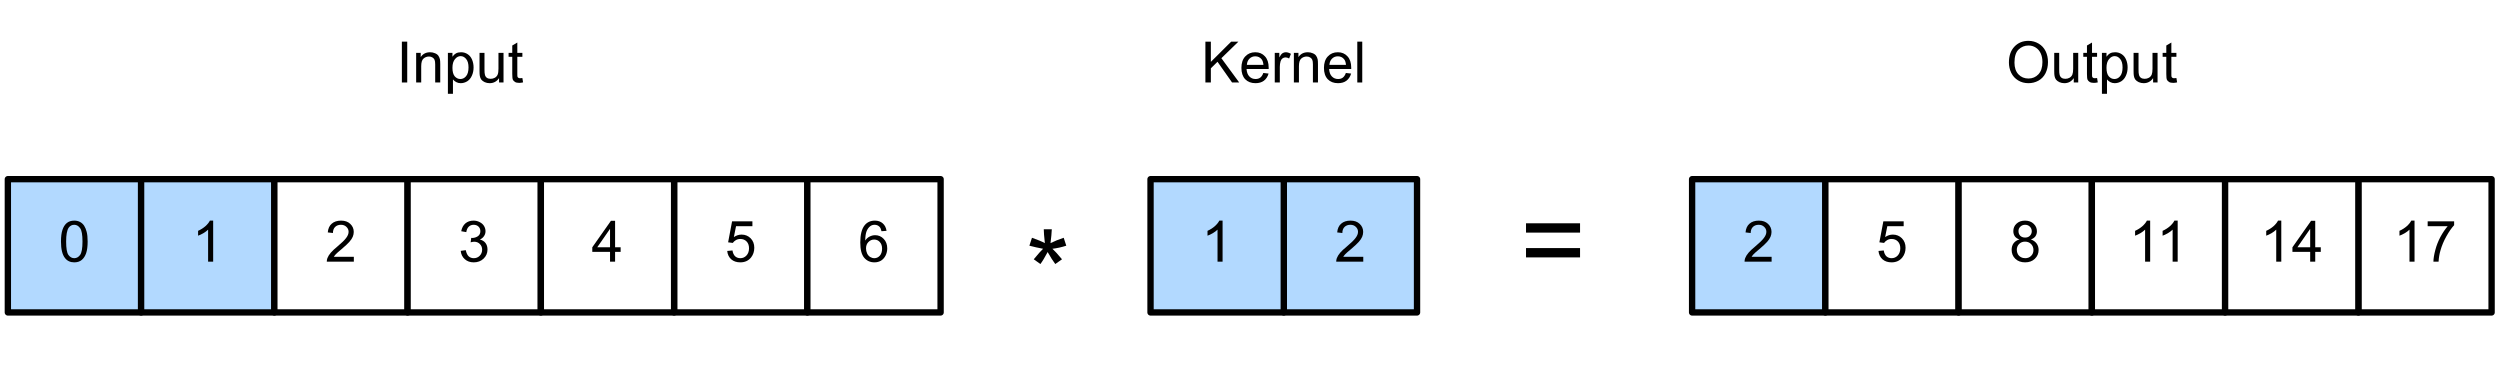
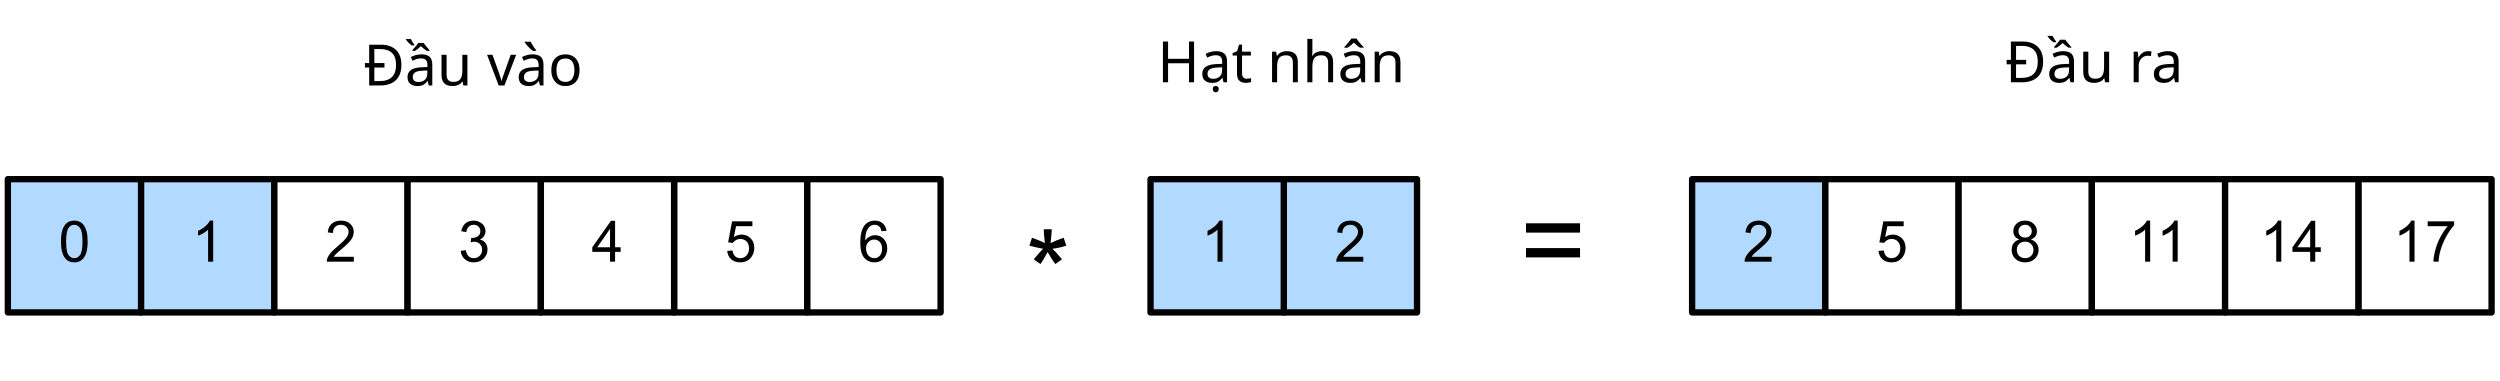
- <svg xmlns="http://www.w3.org/2000/svg" xmlns:xlink="http://www.w3.org/1999/xlink" width="394pt" height="60pt" viewBox="0 0 394 60" version="1.1">
-   <defs>
-     <g>
+ <svg xmlns="http://www.w3.org/2000/svg" xmlns:xlink="http://www.w3.org/1999/xlink" width="394pt" height="60pt" viewBox="0 0 394 60" version="1.1" id="svg234">
+   <defs id="defs81">
+     <g id="g79">
      <symbol overflow="visible" id="glyph0-0">
-         <path style="stroke:none;" d="M 2.25 0 L 2.25 -11.25 L 11.25 -11.25 L 11.25 0 Z M 2.531 -0.281 L 10.969 -0.281 L 10.969 -10.969 L 2.531 -10.969 Z M 2.531 -0.281 " />
+         <path style="stroke:none;" d="M 2.25 0 L 2.25 -11.25 L 11.25 -11.25 L 11.25 0 Z M 2.531 -0.281 L 10.969 -0.281 L 10.969 -10.969 L 2.531 -10.969 Z M 2.531 -0.281 " id="path10" />
      </symbol>
      <symbol overflow="visible" id="glyph0-1">
-         <path style="stroke:none;" d="M 0.562 -10.516 L 0.969 -11.766 C 1.895 -11.441 2.57 -11.16 3 -10.922 C 2.883 -11.973 2.828 -12.703 2.828 -13.109 L 4.094 -13.109 C 4.07 -12.523 4.004 -11.797 3.891 -10.922 C 4.492 -11.223 5.188 -11.504 5.969 -11.766 L 6.375 -10.516 C 5.625 -10.273 4.895 -10.113 4.188 -10.031 C 4.539 -9.719 5.047 -9.164 5.703 -8.375 L 4.641 -7.625 C 4.297 -8.082 3.895 -8.711 3.438 -9.516 C 3 -8.68 2.617 -8.051 2.297 -7.625 L 1.25 -8.375 C 1.938 -9.207 2.426 -9.758 2.719 -10.031 C 1.957 -10.176 1.238 -10.336 0.562 -10.516 Z M 0.562 -10.516 " />
+         <path style="stroke:none;" d="M 0.562 -10.516 L 0.969 -11.766 C 1.895 -11.441 2.57 -11.16 3 -10.922 C 2.883 -11.973 2.828 -12.703 2.828 -13.109 L 4.094 -13.109 C 4.07 -12.523 4.004 -11.797 3.891 -10.922 C 4.492 -11.223 5.188 -11.504 5.969 -11.766 L 6.375 -10.516 C 5.625 -10.273 4.895 -10.113 4.188 -10.031 C 4.539 -9.719 5.047 -9.164 5.703 -8.375 L 4.641 -7.625 C 4.297 -8.082 3.895 -8.711 3.438 -9.516 C 3 -8.68 2.617 -8.051 2.297 -7.625 L 1.25 -8.375 C 1.938 -9.207 2.426 -9.758 2.719 -10.031 C 1.957 -10.176 1.238 -10.336 0.562 -10.516 Z M 0.562 -10.516 " id="path13" />
      </symbol>
      <symbol overflow="visible" id="glyph0-2">
-         <path style="stroke:none;" d="M 9.516 -7.578 L 1 -7.578 L 1 -9.047 L 9.516 -9.047 Z M 9.516 -3.672 L 1 -3.672 L 1 -5.141 L 9.516 -5.141 Z M 9.516 -3.672 " />
+         <path style="stroke:none;" d="M 9.516 -7.578 L 1 -7.578 L 1 -9.047 L 9.516 -9.047 Z M 9.516 -3.672 L 1 -3.672 L 1 -5.141 L 9.516 -5.141 Z M 9.516 -3.672 " id="path16" />
      </symbol>
      <symbol overflow="visible" id="glyph1-0">
-         <path style="stroke:none;" d="M 1.125 0 L 1.125 -5.625 L 5.625 -5.625 L 5.625 0 Z M 1.266 -0.141 L 5.484 -0.141 L 5.484 -5.484 L 1.266 -5.484 Z M 1.266 -0.141 " />
+         <path style="stroke:none;" d="M 1.125 0 L 1.125 -5.625 L 5.625 -5.625 L 5.625 0 Z M 1.266 -0.141 L 5.484 -0.141 L 5.484 -5.484 L 1.266 -5.484 Z M 1.266 -0.141 " id="path19" />
      </symbol>
      <symbol overflow="visible" id="glyph1-1">
-         <path style="stroke:none;" d="M 0.375 -3.172 C 0.375 -3.93 0.453 -4.547 0.609 -5.016 C 0.766 -5.484 0.992 -5.844 1.297 -6.094 C 1.609 -6.344 2 -6.469 2.469 -6.469 C 2.82 -6.469 3.129 -6.395 3.391 -6.25 C 3.648 -6.113 3.863 -5.914 4.031 -5.656 C 4.195 -5.395 4.328 -5.078 4.422 -4.703 C 4.523 -4.328 4.578 -3.816 4.578 -3.172 C 4.578 -2.422 4.5 -1.812 4.344 -1.344 C 4.188 -0.883 3.953 -0.523 3.641 -0.266 C 3.336 -0.016 2.945 0.109 2.469 0.109 C 1.852 0.109 1.367 -0.113 1.016 -0.562 C 0.586 -1.094 0.375 -1.961 0.375 -3.172 Z M 1.188 -3.172 C 1.188 -2.117 1.305 -1.414 1.547 -1.062 C 1.797 -0.719 2.102 -0.547 2.469 -0.547 C 2.832 -0.547 3.141 -0.719 3.391 -1.062 C 3.641 -1.414 3.766 -2.117 3.766 -3.172 C 3.766 -4.234 3.641 -4.938 3.391 -5.281 C 3.141 -5.633 2.832 -5.812 2.469 -5.812 C 2.102 -5.812 1.812 -5.66 1.594 -5.359 C 1.32 -4.961 1.188 -4.234 1.188 -3.172 Z M 1.188 -3.172 " />
+         <path style="stroke:none;" d="M 0.375 -3.172 C 0.375 -3.93 0.453 -4.547 0.609 -5.016 C 0.766 -5.484 0.992 -5.844 1.297 -6.094 C 1.609 -6.344 2 -6.469 2.469 -6.469 C 2.82 -6.469 3.129 -6.395 3.391 -6.25 C 3.648 -6.113 3.863 -5.914 4.031 -5.656 C 4.195 -5.395 4.328 -5.078 4.422 -4.703 C 4.523 -4.328 4.578 -3.816 4.578 -3.172 C 4.578 -2.422 4.5 -1.812 4.344 -1.344 C 4.188 -0.883 3.953 -0.523 3.641 -0.266 C 3.336 -0.016 2.945 0.109 2.469 0.109 C 1.852 0.109 1.367 -0.113 1.016 -0.562 C 0.586 -1.094 0.375 -1.961 0.375 -3.172 Z M 1.188 -3.172 C 1.188 -2.117 1.305 -1.414 1.547 -1.062 C 1.797 -0.719 2.102 -0.547 2.469 -0.547 C 2.832 -0.547 3.141 -0.719 3.391 -1.062 C 3.641 -1.414 3.766 -2.117 3.766 -3.172 C 3.766 -4.234 3.641 -4.938 3.391 -5.281 C 3.141 -5.633 2.832 -5.812 2.469 -5.812 C 2.102 -5.812 1.812 -5.66 1.594 -5.359 C 1.32 -4.961 1.188 -4.234 1.188 -3.172 Z M 1.188 -3.172 " id="path22" />
      </symbol>
      <symbol overflow="visible" id="glyph1-2">
-         <path style="stroke:none;" d="M 3.359 0 L 2.562 0 L 2.562 -5.047 C 2.375 -4.859 2.125 -4.672 1.812 -4.484 C 1.5 -4.305 1.223 -4.176 0.984 -4.094 L 0.984 -4.859 C 1.422 -5.055 1.805 -5.301 2.141 -5.594 C 2.473 -5.895 2.707 -6.188 2.844 -6.469 L 3.359 -6.469 Z M 3.359 0 " />
+         <path style="stroke:none;" d="M 3.359 0 L 2.562 0 L 2.562 -5.047 C 2.375 -4.859 2.125 -4.672 1.812 -4.484 C 1.5 -4.305 1.223 -4.176 0.984 -4.094 L 0.984 -4.859 C 1.422 -5.055 1.805 -5.301 2.141 -5.594 C 2.473 -5.895 2.707 -6.188 2.844 -6.469 L 3.359 -6.469 Z M 3.359 0 " id="path25" />
      </symbol>
      <symbol overflow="visible" id="glyph1-3">
-         <path style="stroke:none;" d="M 4.531 -0.766 L 4.531 0 L 0.266 0 C 0.266 -0.188 0.297 -0.367 0.359 -0.547 C 0.473 -0.836 0.648 -1.125 0.891 -1.406 C 1.129 -1.688 1.473 -2.008 1.922 -2.375 C 2.617 -2.957 3.086 -3.414 3.328 -3.75 C 3.578 -4.082 3.703 -4.398 3.703 -4.703 C 3.703 -5.016 3.586 -5.273 3.359 -5.484 C 3.141 -5.703 2.852 -5.812 2.5 -5.812 C 2.113 -5.812 1.805 -5.695 1.578 -5.469 C 1.348 -5.238 1.234 -4.922 1.234 -4.516 L 0.422 -4.609 C 0.473 -5.211 0.68 -5.672 1.047 -5.984 C 1.41 -6.305 1.898 -6.469 2.516 -6.469 C 3.129 -6.469 3.613 -6.297 3.969 -5.953 C 4.332 -5.609 4.516 -5.188 4.516 -4.688 C 4.516 -4.426 4.461 -4.172 4.359 -3.922 C 4.254 -3.672 4.078 -3.406 3.828 -3.125 C 3.586 -2.852 3.188 -2.477 2.625 -2 C 2.145 -1.602 1.836 -1.332 1.703 -1.188 C 1.566 -1.039 1.457 -0.898 1.375 -0.766 Z M 4.531 -0.766 " />
+         <path style="stroke:none;" d="M 4.531 -0.766 L 4.531 0 L 0.266 0 C 0.266 -0.188 0.297 -0.367 0.359 -0.547 C 0.473 -0.836 0.648 -1.125 0.891 -1.406 C 1.129 -1.688 1.473 -2.008 1.922 -2.375 C 2.617 -2.957 3.086 -3.414 3.328 -3.75 C 3.578 -4.082 3.703 -4.398 3.703 -4.703 C 3.703 -5.016 3.586 -5.273 3.359 -5.484 C 3.141 -5.703 2.852 -5.812 2.5 -5.812 C 2.113 -5.812 1.805 -5.695 1.578 -5.469 C 1.348 -5.238 1.234 -4.922 1.234 -4.516 L 0.422 -4.609 C 0.473 -5.211 0.68 -5.672 1.047 -5.984 C 1.41 -6.305 1.898 -6.469 2.516 -6.469 C 3.129 -6.469 3.613 -6.297 3.969 -5.953 C 4.332 -5.609 4.516 -5.188 4.516 -4.688 C 4.516 -4.426 4.461 -4.172 4.359 -3.922 C 4.254 -3.672 4.078 -3.406 3.828 -3.125 C 3.586 -2.852 3.188 -2.477 2.625 -2 C 2.145 -1.602 1.836 -1.332 1.703 -1.188 C 1.566 -1.039 1.457 -0.898 1.375 -0.766 Z M 4.531 -0.766 " id="path28" />
      </symbol>
      <symbol overflow="visible" id="glyph1-4">
-         <path style="stroke:none;" d="M 0.375 -1.703 L 1.172 -1.812 C 1.266 -1.363 1.414 -1.039 1.625 -0.844 C 1.844 -0.645 2.113 -0.547 2.438 -0.547 C 2.801 -0.547 3.109 -0.672 3.359 -0.922 C 3.617 -1.18 3.75 -1.504 3.75 -1.891 C 3.75 -2.254 3.629 -2.551 3.391 -2.781 C 3.16 -3.02 2.863 -3.141 2.5 -3.141 C 2.344 -3.141 2.156 -3.109 1.938 -3.047 L 2.031 -3.75 C 2.082 -3.738 2.125 -3.734 2.156 -3.734 C 2.488 -3.734 2.789 -3.82 3.062 -4 C 3.332 -4.176 3.469 -4.445 3.469 -4.812 C 3.469 -5.102 3.367 -5.344 3.172 -5.531 C 2.973 -5.719 2.719 -5.812 2.406 -5.812 C 2.102 -5.812 1.848 -5.711 1.641 -5.516 C 1.441 -5.328 1.312 -5.039 1.25 -4.656 L 0.453 -4.797 C 0.555 -5.328 0.773 -5.738 1.109 -6.031 C 1.453 -6.32 1.879 -6.469 2.391 -6.469 C 2.742 -6.469 3.066 -6.391 3.359 -6.234 C 3.66 -6.086 3.891 -5.883 4.047 -5.625 C 4.203 -5.363 4.281 -5.086 4.281 -4.797 C 4.281 -4.516 4.203 -4.258 4.047 -4.031 C 3.898 -3.801 3.68 -3.617 3.391 -3.484 C 3.773 -3.398 4.07 -3.219 4.281 -2.938 C 4.488 -2.664 4.594 -2.32 4.594 -1.906 C 4.594 -1.344 4.383 -0.863 3.969 -0.469 C 3.562 -0.082 3.047 0.109 2.422 0.109 C 1.859 0.109 1.391 -0.055 1.016 -0.391 C 0.641 -0.723 0.426 -1.16 0.375 -1.703 Z M 0.375 -1.703 " />
+         <path style="stroke:none;" d="M 0.375 -1.703 L 1.172 -1.812 C 1.266 -1.363 1.414 -1.039 1.625 -0.844 C 1.844 -0.645 2.113 -0.547 2.438 -0.547 C 2.801 -0.547 3.109 -0.672 3.359 -0.922 C 3.617 -1.18 3.75 -1.504 3.75 -1.891 C 3.75 -2.254 3.629 -2.551 3.391 -2.781 C 3.16 -3.02 2.863 -3.141 2.5 -3.141 C 2.344 -3.141 2.156 -3.109 1.938 -3.047 L 2.031 -3.75 C 2.082 -3.738 2.125 -3.734 2.156 -3.734 C 2.488 -3.734 2.789 -3.82 3.062 -4 C 3.332 -4.176 3.469 -4.445 3.469 -4.812 C 3.469 -5.102 3.367 -5.344 3.172 -5.531 C 2.973 -5.719 2.719 -5.812 2.406 -5.812 C 2.102 -5.812 1.848 -5.711 1.641 -5.516 C 1.441 -5.328 1.312 -5.039 1.25 -4.656 L 0.453 -4.797 C 0.555 -5.328 0.773 -5.738 1.109 -6.031 C 1.453 -6.32 1.879 -6.469 2.391 -6.469 C 2.742 -6.469 3.066 -6.391 3.359 -6.234 C 3.66 -6.086 3.891 -5.883 4.047 -5.625 C 4.203 -5.363 4.281 -5.086 4.281 -4.797 C 4.281 -4.516 4.203 -4.258 4.047 -4.031 C 3.898 -3.801 3.68 -3.617 3.391 -3.484 C 3.773 -3.398 4.07 -3.219 4.281 -2.938 C 4.488 -2.664 4.594 -2.32 4.594 -1.906 C 4.594 -1.344 4.383 -0.863 3.969 -0.469 C 3.562 -0.082 3.047 0.109 2.422 0.109 C 1.859 0.109 1.391 -0.055 1.016 -0.391 C 0.641 -0.723 0.426 -1.16 0.375 -1.703 Z M 0.375 -1.703 " id="path31" />
      </symbol>
      <symbol overflow="visible" id="glyph1-5">
-         <path style="stroke:none;" d="M 0.375 -1.688 L 1.203 -1.766 C 1.266 -1.359 1.406 -1.051 1.625 -0.844 C 1.852 -0.645 2.125 -0.547 2.438 -0.547 C 2.82 -0.547 3.145 -0.688 3.406 -0.969 C 3.676 -1.258 3.812 -1.641 3.812 -2.109 C 3.812 -2.566 3.68 -2.926 3.422 -3.188 C 3.172 -3.445 2.844 -3.578 2.438 -3.578 C 2.176 -3.578 1.941 -3.516 1.734 -3.391 C 1.535 -3.273 1.375 -3.129 1.25 -2.953 L 0.516 -3.047 L 1.141 -6.359 L 4.344 -6.359 L 4.344 -5.594 L 1.766 -5.594 L 1.422 -3.875 C 1.805 -4.133 2.211 -4.266 2.641 -4.266 C 3.203 -4.266 3.676 -4.07 4.062 -3.688 C 4.445 -3.301 4.641 -2.801 4.641 -2.188 C 4.641 -1.602 4.473 -1.098 4.141 -0.672 C 3.723 -0.148 3.156 0.109 2.438 0.109 C 1.852 0.109 1.375 -0.051 1 -0.375 C 0.633 -0.707 0.426 -1.145 0.375 -1.688 Z M 0.375 -1.688 " />
+         <path style="stroke:none;" d="M 0.375 -1.688 L 1.203 -1.766 C 1.266 -1.359 1.406 -1.051 1.625 -0.844 C 1.852 -0.645 2.125 -0.547 2.438 -0.547 C 2.82 -0.547 3.145 -0.688 3.406 -0.969 C 3.676 -1.258 3.812 -1.641 3.812 -2.109 C 3.812 -2.566 3.68 -2.926 3.422 -3.188 C 3.172 -3.445 2.844 -3.578 2.438 -3.578 C 2.176 -3.578 1.941 -3.516 1.734 -3.391 C 1.535 -3.273 1.375 -3.129 1.25 -2.953 L 0.516 -3.047 L 1.141 -6.359 L 4.344 -6.359 L 4.344 -5.594 L 1.766 -5.594 L 1.422 -3.875 C 1.805 -4.133 2.211 -4.266 2.641 -4.266 C 3.203 -4.266 3.676 -4.07 4.062 -3.688 C 4.445 -3.301 4.641 -2.801 4.641 -2.188 C 4.641 -1.602 4.473 -1.098 4.141 -0.672 C 3.723 -0.148 3.156 0.109 2.438 0.109 C 1.852 0.109 1.375 -0.051 1 -0.375 C 0.633 -0.707 0.426 -1.145 0.375 -1.688 Z M 0.375 -1.688 " id="path34" />
      </symbol>
      <symbol overflow="visible" id="glyph1-6">
-         <path style="stroke:none;" d="M 4.484 -4.859 L 3.688 -4.797 C 3.625 -5.109 3.523 -5.336 3.391 -5.484 C 3.18 -5.703 2.922 -5.812 2.609 -5.812 C 2.348 -5.812 2.125 -5.742 1.938 -5.609 C 1.688 -5.422 1.488 -5.156 1.344 -4.812 C 1.207 -4.469 1.133 -3.973 1.125 -3.328 C 1.312 -3.609 1.539 -3.816 1.812 -3.953 C 2.094 -4.098 2.383 -4.172 2.688 -4.172 C 3.219 -4.172 3.664 -3.977 4.031 -3.594 C 4.406 -3.207 4.594 -2.707 4.594 -2.094 C 4.594 -1.688 4.504 -1.305 4.328 -0.953 C 4.148 -0.609 3.91 -0.344 3.609 -0.156 C 3.305 0.02 2.961 0.109 2.578 0.109 C 1.922 0.109 1.383 -0.129 0.969 -0.609 C 0.551 -1.098 0.344 -1.898 0.344 -3.016 C 0.344 -4.254 0.57 -5.16 1.031 -5.734 C 1.426 -6.223 1.969 -6.469 2.656 -6.469 C 3.156 -6.469 3.566 -6.32 3.891 -6.031 C 4.211 -5.75 4.41 -5.359 4.484 -4.859 Z M 1.25 -2.094 C 1.25 -1.812 1.305 -1.547 1.422 -1.297 C 1.535 -1.055 1.695 -0.867 1.906 -0.734 C 2.113 -0.609 2.332 -0.547 2.562 -0.547 C 2.895 -0.547 3.18 -0.676 3.422 -0.938 C 3.66 -1.207 3.781 -1.578 3.781 -2.047 C 3.781 -2.492 3.66 -2.844 3.422 -3.094 C 3.191 -3.352 2.895 -3.484 2.531 -3.484 C 2.176 -3.484 1.875 -3.352 1.625 -3.094 C 1.375 -2.844 1.25 -2.508 1.25 -2.094 Z M 1.25 -2.094 " />
+         <path style="stroke:none;" d="M 4.484 -4.859 L 3.688 -4.797 C 3.625 -5.109 3.523 -5.336 3.391 -5.484 C 3.18 -5.703 2.922 -5.812 2.609 -5.812 C 2.348 -5.812 2.125 -5.742 1.938 -5.609 C 1.688 -5.422 1.488 -5.156 1.344 -4.812 C 1.207 -4.469 1.133 -3.973 1.125 -3.328 C 1.312 -3.609 1.539 -3.816 1.812 -3.953 C 2.094 -4.098 2.383 -4.172 2.688 -4.172 C 3.219 -4.172 3.664 -3.977 4.031 -3.594 C 4.406 -3.207 4.594 -2.707 4.594 -2.094 C 4.594 -1.688 4.504 -1.305 4.328 -0.953 C 4.148 -0.609 3.91 -0.344 3.609 -0.156 C 3.305 0.02 2.961 0.109 2.578 0.109 C 1.922 0.109 1.383 -0.129 0.969 -0.609 C 0.551 -1.098 0.344 -1.898 0.344 -3.016 C 0.344 -4.254 0.57 -5.16 1.031 -5.734 C 1.426 -6.223 1.969 -6.469 2.656 -6.469 C 3.156 -6.469 3.566 -6.32 3.891 -6.031 C 4.211 -5.75 4.41 -5.359 4.484 -4.859 Z M 1.25 -2.094 C 1.25 -1.812 1.305 -1.547 1.422 -1.297 C 1.535 -1.055 1.695 -0.867 1.906 -0.734 C 2.113 -0.609 2.332 -0.547 2.562 -0.547 C 2.895 -0.547 3.18 -0.676 3.422 -0.938 C 3.66 -1.207 3.781 -1.578 3.781 -2.047 C 3.781 -2.492 3.66 -2.844 3.422 -3.094 C 3.191 -3.352 2.895 -3.484 2.531 -3.484 C 2.176 -3.484 1.875 -3.352 1.625 -3.094 C 1.375 -2.844 1.25 -2.508 1.25 -2.094 Z M 1.25 -2.094 " id="path37" />
      </symbol>
      <symbol overflow="visible" id="glyph1-7">
-         <path style="stroke:none;" d="M 2.906 0 L 2.906 -1.547 L 0.109 -1.547 L 0.109 -2.266 L 3.047 -6.438 L 3.703 -6.438 L 3.703 -2.266 L 4.578 -2.266 L 4.578 -1.547 L 3.703 -1.547 L 3.703 0 Z M 2.906 -2.266 L 2.906 -5.172 L 0.891 -2.266 Z M 2.906 -2.266 " />
+         <path style="stroke:none;" d="M 2.906 0 L 2.906 -1.547 L 0.109 -1.547 L 0.109 -2.266 L 3.047 -6.438 L 3.703 -6.438 L 3.703 -2.266 L 4.578 -2.266 L 4.578 -1.547 L 3.703 -1.547 L 3.703 0 Z M 2.906 -2.266 L 2.906 -5.172 L 0.891 -2.266 Z M 2.906 -2.266 " id="path40" />
      </symbol>
      <symbol overflow="visible" id="glyph1-8">
-         <path style="stroke:none;" d="M 0.422 -5.594 L 0.422 -6.359 L 4.594 -6.359 L 4.594 -5.75 C 4.188 -5.312 3.781 -4.727 3.375 -4 C 2.969 -3.281 2.656 -2.535 2.438 -1.766 C 2.281 -1.234 2.18 -0.645 2.141 0 L 1.328 0 C 1.336 -0.508 1.438 -1.117 1.625 -1.828 C 1.812 -2.547 2.082 -3.238 2.438 -3.906 C 2.801 -4.57 3.18 -5.133 3.578 -5.594 Z M 0.422 -5.594 " />
+         <path style="stroke:none;" d="M 0.422 -5.594 L 0.422 -6.359 L 4.594 -6.359 L 4.594 -5.75 C 4.188 -5.312 3.781 -4.727 3.375 -4 C 2.969 -3.281 2.656 -2.535 2.438 -1.766 C 2.281 -1.234 2.18 -0.645 2.141 0 L 1.328 0 C 1.336 -0.508 1.438 -1.117 1.625 -1.828 C 1.812 -2.547 2.082 -3.238 2.438 -3.906 C 2.801 -4.57 3.18 -5.133 3.578 -5.594 Z M 0.422 -5.594 " id="path43" />
      </symbol>
      <symbol overflow="visible" id="glyph1-9">
-         <path style="stroke:none;" d="M 1.594 -3.5 C 1.258 -3.613 1.016 -3.781 0.859 -4 C 0.703 -4.227 0.625 -4.5 0.625 -4.812 C 0.625 -5.281 0.789 -5.672 1.125 -5.984 C 1.469 -6.305 1.914 -6.469 2.469 -6.469 C 3.031 -6.469 3.484 -6.301 3.828 -5.969 C 4.172 -5.645 4.344 -5.25 4.344 -4.781 C 4.344 -4.488 4.266 -4.227 4.109 -4 C 3.953 -3.781 3.711 -3.613 3.391 -3.5 C 3.785 -3.363 4.086 -3.148 4.297 -2.859 C 4.504 -2.578 4.609 -2.238 4.609 -1.844 C 4.609 -1.289 4.41 -0.828 4.016 -0.453 C 3.629 -0.078 3.117 0.109 2.484 0.109 C 1.848 0.109 1.332 -0.078 0.938 -0.453 C 0.551 -0.828 0.359 -1.297 0.359 -1.859 C 0.359 -2.273 0.461 -2.625 0.672 -2.906 C 0.891 -3.195 1.195 -3.395 1.594 -3.5 Z M 1.438 -4.828 C 1.438 -4.523 1.531 -4.273 1.719 -4.078 C 1.914 -3.891 2.172 -3.797 2.484 -3.797 C 2.797 -3.797 3.047 -3.891 3.234 -4.078 C 3.43 -4.273 3.531 -4.516 3.531 -4.797 C 3.531 -5.078 3.43 -5.316 3.234 -5.516 C 3.035 -5.711 2.785 -5.812 2.484 -5.812 C 2.18 -5.812 1.93 -5.711 1.734 -5.516 C 1.535 -5.328 1.438 -5.098 1.438 -4.828 Z M 1.172 -1.859 C 1.172 -1.629 1.223 -1.41 1.328 -1.203 C 1.441 -0.992 1.602 -0.832 1.812 -0.719 C 2.02 -0.602 2.25 -0.547 2.5 -0.547 C 2.875 -0.547 3.18 -0.664 3.422 -0.906 C 3.672 -1.145 3.797 -1.453 3.797 -1.828 C 3.797 -2.211 3.672 -2.531 3.422 -2.781 C 3.172 -3.031 2.852 -3.156 2.469 -3.156 C 2.094 -3.156 1.781 -3.031 1.531 -2.781 C 1.289 -2.531 1.172 -2.223 1.172 -1.859 Z M 1.172 -1.859 " />
+         <path style="stroke:none;" d="M 1.594 -3.5 C 1.258 -3.613 1.016 -3.781 0.859 -4 C 0.703 -4.227 0.625 -4.5 0.625 -4.812 C 0.625 -5.281 0.789 -5.672 1.125 -5.984 C 1.469 -6.305 1.914 -6.469 2.469 -6.469 C 3.031 -6.469 3.484 -6.301 3.828 -5.969 C 4.172 -5.645 4.344 -5.25 4.344 -4.781 C 4.344 -4.488 4.266 -4.227 4.109 -4 C 3.953 -3.781 3.711 -3.613 3.391 -3.5 C 3.785 -3.363 4.086 -3.148 4.297 -2.859 C 4.504 -2.578 4.609 -2.238 4.609 -1.844 C 4.609 -1.289 4.41 -0.828 4.016 -0.453 C 3.629 -0.078 3.117 0.109 2.484 0.109 C 1.848 0.109 1.332 -0.078 0.938 -0.453 C 0.551 -0.828 0.359 -1.297 0.359 -1.859 C 0.359 -2.273 0.461 -2.625 0.672 -2.906 C 0.891 -3.195 1.195 -3.395 1.594 -3.5 Z M 1.438 -4.828 C 1.438 -4.523 1.531 -4.273 1.719 -4.078 C 1.914 -3.891 2.172 -3.797 2.484 -3.797 C 2.797 -3.797 3.047 -3.891 3.234 -4.078 C 3.43 -4.273 3.531 -4.516 3.531 -4.797 C 3.531 -5.078 3.43 -5.316 3.234 -5.516 C 3.035 -5.711 2.785 -5.812 2.484 -5.812 C 2.18 -5.812 1.93 -5.711 1.734 -5.516 C 1.535 -5.328 1.438 -5.098 1.438 -4.828 Z M 1.172 -1.859 C 1.172 -1.629 1.223 -1.41 1.328 -1.203 C 1.441 -0.992 1.602 -0.832 1.812 -0.719 C 2.02 -0.602 2.25 -0.547 2.5 -0.547 C 2.875 -0.547 3.18 -0.664 3.422 -0.906 C 3.672 -1.145 3.797 -1.453 3.797 -1.828 C 3.797 -2.211 3.672 -2.531 3.422 -2.781 C 3.172 -3.031 2.852 -3.156 2.469 -3.156 C 2.094 -3.156 1.781 -3.031 1.531 -2.781 C 1.289 -2.531 1.172 -2.223 1.172 -1.859 Z M 1.172 -1.859 " id="path46" />
      </symbol>
      <symbol overflow="visible" id="glyph1-10">
-         <path style="stroke:none;" d="M 0.844 0 L 0.844 -6.438 L 1.688 -6.438 L 1.688 0 Z M 0.844 0 " />
+         <path style="stroke:none;" d="M 0.844 0 L 0.844 -6.438 L 1.688 -6.438 L 1.688 0 Z M 0.844 0 " id="path49" />
      </symbol>
      <symbol overflow="visible" id="glyph1-11">
-         <path style="stroke:none;" d="M 0.594 0 L 0.594 -4.672 L 1.312 -4.672 L 1.312 -4 C 1.645 -4.508 2.141 -4.766 2.797 -4.766 C 3.078 -4.766 3.332 -4.711 3.562 -4.609 C 3.801 -4.516 3.977 -4.383 4.094 -4.219 C 4.207 -4.062 4.289 -3.867 4.344 -3.641 C 4.375 -3.492 4.391 -3.238 4.391 -2.875 L 4.391 0 L 3.594 0 L 3.594 -2.844 C 3.594 -3.164 3.562 -3.406 3.5 -3.562 C 3.438 -3.719 3.328 -3.844 3.172 -3.938 C 3.016 -4.039 2.832 -4.094 2.625 -4.094 C 2.289 -4.094 2 -3.984 1.75 -3.766 C 1.508 -3.555 1.391 -3.148 1.391 -2.547 L 1.391 0 Z M 0.594 0 " />
+         <path style="stroke:none;" d="M 0.594 0 L 0.594 -4.672 L 1.312 -4.672 L 1.312 -4 C 1.645 -4.508 2.141 -4.766 2.797 -4.766 C 3.078 -4.766 3.332 -4.711 3.562 -4.609 C 3.801 -4.516 3.977 -4.383 4.094 -4.219 C 4.207 -4.062 4.289 -3.867 4.344 -3.641 C 4.375 -3.492 4.391 -3.238 4.391 -2.875 L 4.391 0 L 3.594 0 L 3.594 -2.844 C 3.594 -3.164 3.562 -3.406 3.5 -3.562 C 3.438 -3.719 3.328 -3.844 3.172 -3.938 C 3.016 -4.039 2.832 -4.094 2.625 -4.094 C 2.289 -4.094 2 -3.984 1.75 -3.766 C 1.508 -3.555 1.391 -3.148 1.391 -2.547 L 1.391 0 Z M 0.594 0 " id="path52" />
      </symbol>
      <symbol overflow="visible" id="glyph1-12">
-         <path style="stroke:none;" d="M 0.594 1.781 L 0.594 -4.672 L 1.312 -4.672 L 1.312 -4.062 C 1.477 -4.301 1.664 -4.477 1.875 -4.594 C 2.094 -4.707 2.359 -4.766 2.672 -4.766 C 3.066 -4.766 3.414 -4.66 3.719 -4.453 C 4.02 -4.254 4.25 -3.969 4.406 -3.594 C 4.562 -3.219 4.641 -2.812 4.641 -2.375 C 4.641 -1.895 4.551 -1.461 4.375 -1.078 C 4.207 -0.691 3.961 -0.395 3.641 -0.188 C 3.316 0.008 2.973 0.109 2.609 0.109 C 2.348 0.109 2.113 0.051 1.906 -0.062 C 1.695 -0.176 1.523 -0.316 1.391 -0.484 L 1.391 1.781 Z M 1.312 -2.312 C 1.312 -1.707 1.43 -1.258 1.672 -0.969 C 1.922 -0.688 2.219 -0.547 2.562 -0.547 C 2.906 -0.547 3.203 -0.691 3.453 -0.984 C 3.711 -1.285 3.844 -1.75 3.844 -2.375 C 3.844 -2.969 3.719 -3.41 3.469 -3.703 C 3.227 -4.004 2.938 -4.156 2.594 -4.156 C 2.258 -4.156 1.961 -3.992 1.703 -3.672 C 1.441 -3.359 1.312 -2.906 1.312 -2.312 Z M 1.312 -2.312 " />
+         <path style="stroke:none;" d="M 0.594 1.781 L 0.594 -4.672 L 1.312 -4.672 L 1.312 -4.062 C 1.477 -4.301 1.664 -4.477 1.875 -4.594 C 2.094 -4.707 2.359 -4.766 2.672 -4.766 C 3.066 -4.766 3.414 -4.66 3.719 -4.453 C 4.02 -4.254 4.25 -3.969 4.406 -3.594 C 4.562 -3.219 4.641 -2.812 4.641 -2.375 C 4.641 -1.895 4.551 -1.461 4.375 -1.078 C 4.207 -0.691 3.961 -0.395 3.641 -0.188 C 3.316 0.008 2.973 0.109 2.609 0.109 C 2.348 0.109 2.113 0.051 1.906 -0.062 C 1.695 -0.176 1.523 -0.316 1.391 -0.484 L 1.391 1.781 Z M 1.312 -2.312 C 1.312 -1.707 1.43 -1.258 1.672 -0.969 C 1.922 -0.688 2.219 -0.547 2.562 -0.547 C 2.906 -0.547 3.203 -0.691 3.453 -0.984 C 3.711 -1.285 3.844 -1.75 3.844 -2.375 C 3.844 -2.969 3.719 -3.41 3.469 -3.703 C 3.227 -4.004 2.938 -4.156 2.594 -4.156 C 2.258 -4.156 1.961 -3.992 1.703 -3.672 C 1.441 -3.359 1.312 -2.906 1.312 -2.312 Z M 1.312 -2.312 " id="path55" />
      </symbol>
      <symbol overflow="visible" id="glyph1-13">
-         <path style="stroke:none;" d="M 3.656 0 L 3.656 -0.688 C 3.289 -0.156 2.797 0.109 2.172 0.109 C 1.898 0.109 1.645 0.055 1.406 -0.047 C 1.164 -0.16 0.984 -0.297 0.859 -0.453 C 0.742 -0.609 0.664 -0.801 0.625 -1.031 C 0.594 -1.188 0.578 -1.438 0.578 -1.781 L 0.578 -4.672 L 1.359 -4.672 L 1.359 -2.078 C 1.359 -1.66 1.379 -1.383 1.422 -1.25 C 1.461 -1.039 1.562 -0.875 1.719 -0.75 C 1.883 -0.633 2.086 -0.578 2.328 -0.578 C 2.566 -0.578 2.789 -0.633 3 -0.75 C 3.207 -0.875 3.352 -1.039 3.438 -1.25 C 3.52 -1.457 3.562 -1.766 3.562 -2.172 L 3.562 -4.672 L 4.359 -4.672 L 4.359 0 Z M 3.656 0 " />
+         <path style="stroke:none;" d="M 3.656 0 L 3.656 -0.688 C 3.289 -0.156 2.797 0.109 2.172 0.109 C 1.898 0.109 1.645 0.055 1.406 -0.047 C 1.164 -0.16 0.984 -0.297 0.859 -0.453 C 0.742 -0.609 0.664 -0.801 0.625 -1.031 C 0.594 -1.188 0.578 -1.438 0.578 -1.781 L 0.578 -4.672 L 1.359 -4.672 L 1.359 -2.078 C 1.359 -1.66 1.379 -1.383 1.422 -1.25 C 1.461 -1.039 1.562 -0.875 1.719 -0.75 C 1.883 -0.633 2.086 -0.578 2.328 -0.578 C 2.566 -0.578 2.789 -0.633 3 -0.75 C 3.207 -0.875 3.352 -1.039 3.438 -1.25 C 3.52 -1.457 3.562 -1.766 3.562 -2.172 L 3.562 -4.672 L 4.359 -4.672 L 4.359 0 Z M 3.656 0 " id="path58" />
      </symbol>
      <symbol overflow="visible" id="glyph1-14">
-         <path style="stroke:none;" d="M 2.328 -0.703 L 2.438 -0.016 C 2.207 0.035 2.008 0.062 1.844 0.062 C 1.551 0.062 1.328 0.016 1.172 -0.078 C 1.016 -0.172 0.898 -0.289 0.828 -0.438 C 0.766 -0.582 0.734 -0.891 0.734 -1.359 L 0.734 -4.047 L 0.156 -4.047 L 0.156 -4.672 L 0.734 -4.672 L 0.734 -5.828 L 1.531 -6.297 L 1.531 -4.672 L 2.328 -4.672 L 2.328 -4.047 L 1.531 -4.047 L 1.531 -1.328 C 1.531 -1.098 1.539 -0.953 1.562 -0.891 C 1.594 -0.828 1.641 -0.773 1.703 -0.734 C 1.766 -0.691 1.852 -0.672 1.969 -0.672 C 2.062 -0.672 2.18 -0.68 2.328 -0.703 Z M 2.328 -0.703 " />
+         <path style="stroke:none;" d="M 2.328 -0.703 L 2.438 -0.016 C 2.207 0.035 2.008 0.062 1.844 0.062 C 1.551 0.062 1.328 0.016 1.172 -0.078 C 1.016 -0.172 0.898 -0.289 0.828 -0.438 C 0.766 -0.582 0.734 -0.891 0.734 -1.359 L 0.734 -4.047 L 0.156 -4.047 L 0.156 -4.672 L 0.734 -4.672 L 0.734 -5.828 L 1.531 -6.297 L 1.531 -4.672 L 2.328 -4.672 L 2.328 -4.047 L 1.531 -4.047 L 1.531 -1.328 C 1.531 -1.098 1.539 -0.953 1.562 -0.891 C 1.594 -0.828 1.641 -0.773 1.703 -0.734 C 1.766 -0.691 1.852 -0.672 1.969 -0.672 C 2.062 -0.672 2.18 -0.68 2.328 -0.703 Z M 2.328 -0.703 " id="path61" />
      </symbol>
      <symbol overflow="visible" id="glyph1-15">
-         <path style="stroke:none;" d="M 0.438 -3.141 C 0.438 -4.203 0.723 -5.035 1.297 -5.641 C 1.867 -6.254 2.609 -6.562 3.516 -6.562 C 4.109 -6.562 4.645 -6.414 5.125 -6.125 C 5.602 -5.844 5.969 -5.445 6.219 -4.938 C 6.469 -4.426 6.594 -3.852 6.594 -3.219 C 6.594 -2.562 6.461 -1.973 6.203 -1.453 C 5.941 -0.941 5.566 -0.551 5.078 -0.281 C 4.598 -0.02 4.078 0.109 3.516 0.109 C 2.91 0.109 2.367 -0.035 1.891 -0.328 C 1.41 -0.617 1.047 -1.02 0.797 -1.531 C 0.555 -2.039 0.438 -2.578 0.438 -3.141 Z M 1.312 -3.125 C 1.312 -2.344 1.52 -1.727 1.938 -1.281 C 2.352 -0.844 2.879 -0.625 3.516 -0.625 C 4.148 -0.625 4.676 -0.848 5.094 -1.297 C 5.508 -1.742 5.719 -2.383 5.719 -3.219 C 5.719 -3.738 5.629 -4.191 5.453 -4.578 C 5.273 -4.973 5.016 -5.281 4.672 -5.5 C 4.328 -5.719 3.945 -5.828 3.531 -5.828 C 2.926 -5.828 2.406 -5.617 1.969 -5.203 C 1.531 -4.785 1.312 -4.094 1.312 -3.125 Z M 1.312 -3.125 " />
+         <path style="stroke:none;" d="M 0.438 -3.141 C 0.438 -4.203 0.723 -5.035 1.297 -5.641 C 1.867 -6.254 2.609 -6.562 3.516 -6.562 C 4.109 -6.562 4.645 -6.414 5.125 -6.125 C 5.602 -5.844 5.969 -5.445 6.219 -4.938 C 6.469 -4.426 6.594 -3.852 6.594 -3.219 C 6.594 -2.562 6.461 -1.973 6.203 -1.453 C 5.941 -0.941 5.566 -0.551 5.078 -0.281 C 4.598 -0.02 4.078 0.109 3.516 0.109 C 2.91 0.109 2.367 -0.035 1.891 -0.328 C 1.41 -0.617 1.047 -1.02 0.797 -1.531 C 0.555 -2.039 0.438 -2.578 0.438 -3.141 Z M 1.312 -3.125 C 1.312 -2.344 1.52 -1.727 1.938 -1.281 C 2.352 -0.844 2.879 -0.625 3.516 -0.625 C 4.148 -0.625 4.676 -0.848 5.094 -1.297 C 5.508 -1.742 5.719 -2.383 5.719 -3.219 C 5.719 -3.738 5.629 -4.191 5.453 -4.578 C 5.273 -4.973 5.016 -5.281 4.672 -5.5 C 4.328 -5.719 3.945 -5.828 3.531 -5.828 C 2.926 -5.828 2.406 -5.617 1.969 -5.203 C 1.531 -4.785 1.312 -4.094 1.312 -3.125 Z M 1.312 -3.125 " id="path64" />
      </symbol>
      <symbol overflow="visible" id="glyph1-16">
-         <path style="stroke:none;" d="M 0.656 0 L 0.656 -6.438 L 1.516 -6.438 L 1.516 -3.25 L 4.719 -6.438 L 5.859 -6.438 L 3.172 -3.828 L 5.984 0 L 4.859 0 L 2.562 -3.266 L 1.516 -2.234 L 1.516 0 Z M 0.656 0 " />
+         <path style="stroke:none;" d="M 0.656 0 L 0.656 -6.438 L 1.516 -6.438 L 1.516 -3.25 L 4.719 -6.438 L 5.859 -6.438 L 3.172 -3.828 L 5.984 0 L 4.859 0 L 2.562 -3.266 L 1.516 -2.234 L 1.516 0 Z M 0.656 0 " id="path67" />
      </symbol>
      <symbol overflow="visible" id="glyph1-17">
-         <path style="stroke:none;" d="M 3.781 -1.5 L 4.609 -1.406 C 4.473 -0.926 4.227 -0.551 3.875 -0.281 C 3.531 -0.02 3.086 0.109 2.547 0.109 C 1.867 0.109 1.328 -0.098 0.922 -0.516 C 0.523 -0.941 0.328 -1.535 0.328 -2.297 C 0.328 -3.078 0.531 -3.68 0.938 -4.109 C 1.344 -4.547 1.867 -4.766 2.516 -4.766 C 3.141 -4.766 3.645 -4.551 4.031 -4.125 C 4.426 -3.707 4.625 -3.113 4.625 -2.344 C 4.625 -2.289 4.625 -2.219 4.625 -2.125 L 1.141 -2.125 C 1.172 -1.613 1.316 -1.223 1.578 -0.953 C 1.836 -0.68 2.164 -0.547 2.562 -0.547 C 2.852 -0.547 3.098 -0.617 3.297 -0.766 C 3.504 -0.922 3.664 -1.164 3.781 -1.5 Z M 1.188 -2.781 L 3.797 -2.781 C 3.766 -3.176 3.664 -3.473 3.5 -3.672 C 3.25 -3.973 2.922 -4.125 2.516 -4.125 C 2.148 -4.125 1.844 -4 1.594 -3.75 C 1.352 -3.508 1.219 -3.188 1.188 -2.781 Z M 1.188 -2.781 " />
+         <path style="stroke:none;" d="M 3.781 -1.5 L 4.609 -1.406 C 4.473 -0.926 4.227 -0.551 3.875 -0.281 C 3.531 -0.02 3.086 0.109 2.547 0.109 C 1.867 0.109 1.328 -0.098 0.922 -0.516 C 0.523 -0.941 0.328 -1.535 0.328 -2.297 C 0.328 -3.078 0.531 -3.68 0.938 -4.109 C 1.344 -4.547 1.867 -4.766 2.516 -4.766 C 3.141 -4.766 3.645 -4.551 4.031 -4.125 C 4.426 -3.707 4.625 -3.113 4.625 -2.344 C 4.625 -2.289 4.625 -2.219 4.625 -2.125 L 1.141 -2.125 C 1.172 -1.613 1.316 -1.223 1.578 -0.953 C 1.836 -0.68 2.164 -0.547 2.562 -0.547 C 2.852 -0.547 3.098 -0.617 3.297 -0.766 C 3.504 -0.922 3.664 -1.164 3.781 -1.5 Z M 1.188 -2.781 L 3.797 -2.781 C 3.766 -3.176 3.664 -3.473 3.5 -3.672 C 3.25 -3.973 2.922 -4.125 2.516 -4.125 C 2.148 -4.125 1.844 -4 1.594 -3.75 C 1.352 -3.508 1.219 -3.188 1.188 -2.781 Z M 1.188 -2.781 " id="path70" />
      </symbol>
      <symbol overflow="visible" id="glyph1-18">
-         <path style="stroke:none;" d="M 0.578 0 L 0.578 -4.672 L 1.297 -4.672 L 1.297 -3.953 C 1.473 -4.285 1.641 -4.504 1.797 -4.609 C 1.953 -4.711 2.125 -4.766 2.312 -4.766 C 2.57 -4.766 2.844 -4.68 3.125 -4.516 L 2.844 -3.781 C 2.656 -3.895 2.461 -3.953 2.266 -3.953 C 2.098 -3.953 1.941 -3.898 1.797 -3.797 C 1.66 -3.691 1.562 -3.547 1.5 -3.359 C 1.414 -3.078 1.375 -2.77 1.375 -2.438 L 1.375 0 Z M 0.578 0 " />
+         <path style="stroke:none;" d="M 0.578 0 L 0.578 -4.672 L 1.297 -4.672 L 1.297 -3.953 C 1.473 -4.285 1.641 -4.504 1.797 -4.609 C 1.953 -4.711 2.125 -4.766 2.312 -4.766 C 2.57 -4.766 2.844 -4.68 3.125 -4.516 L 2.844 -3.781 C 2.656 -3.895 2.461 -3.953 2.266 -3.953 C 2.098 -3.953 1.941 -3.898 1.797 -3.797 C 1.66 -3.691 1.562 -3.547 1.5 -3.359 C 1.414 -3.078 1.375 -2.77 1.375 -2.438 L 1.375 0 Z M 0.578 0 " id="path73" />
      </symbol>
      <symbol overflow="visible" id="glyph1-19">
-         <path style="stroke:none;" d="M 0.578 0 L 0.578 -6.438 L 1.359 -6.438 L 1.359 0 Z M 0.578 0 " />
+         <path style="stroke:none;" d="M 0.578 0 L 0.578 -6.438 L 1.359 -6.438 L 1.359 0 Z M 0.578 0 " id="path76" />
      </symbol>
    </g>
  </defs>
  <g id="surface1">
-     <g style="fill:rgb(0%,0%,0%);fill-opacity:1;">
-       <use xlink:href="#glyph0-1" x="161.67" y="49.238" />
+     <g style="fill:rgb(0%,0%,0%);fill-opacity:1;" id="g85">
+       <use xlink:href="#glyph0-1" x="161.67" y="49.238" id="use83" />
    </g>
-     <g style="fill:rgb(0%,0%,0%);fill-opacity:1;">
-       <use xlink:href="#glyph0-2" x="239.5" y="44.238" />
+     <g style="fill:rgb(0%,0%,0%);fill-opacity:1;" id="g89">
+       <use xlink:href="#glyph0-2" x="239.5" y="44.238" id="use87" />
    </g>
-     <path style="fill-rule:nonzero;fill:rgb(69.804%,85.098%,100%);fill-opacity:1;stroke-width:1;stroke-linecap:round;stroke-linejoin:round;stroke:rgb(0%,0%,0%);stroke-opacity:1;stroke-miterlimit:10;" d="M -49.762 93.238 L -28.762 93.238 L -28.762 114.238 L -49.762 114.238 Z M -49.762 93.238 " transform="matrix(1,0,0,1,51,-65)" />
-     <g style="fill:rgb(0%,0%,0%);fill-opacity:1;">
-       <use xlink:href="#glyph1-1" x="9.235" y="41.238" />
+     <path style="fill-rule:nonzero;fill:rgb(69.804%,85.098%,100%);fill-opacity:1;stroke-width:1;stroke-linecap:round;stroke-linejoin:round;stroke:rgb(0%,0%,0%);stroke-opacity:1;stroke-miterlimit:10;" d="M -49.762 93.238 L -28.762 93.238 L -28.762 114.238 L -49.762 114.238 Z M -49.762 93.238 " transform="matrix(1,0,0,1,51,-65)" id="path91" />
+     <g style="fill:rgb(0%,0%,0%);fill-opacity:1;" id="g95">
+       <use xlink:href="#glyph1-1" x="9.235" y="41.238" id="use93" />
    </g>
-     <path style="fill-rule:nonzero;fill:rgb(69.804%,85.098%,100%);fill-opacity:1;stroke-width:1;stroke-linecap:round;stroke-linejoin:round;stroke:rgb(0%,0%,0%);stroke-opacity:1;stroke-miterlimit:10;" d="M -28.762 93.238 L -7.762 93.238 L -7.762 114.238 L -28.762 114.238 Z M -28.762 93.238 " transform="matrix(1,0,0,1,51,-65)" />
-     <g style="fill:rgb(0%,0%,0%);fill-opacity:1;">
-       <use xlink:href="#glyph1-2" x="30.235" y="41.238" />
+     <path style="fill-rule:nonzero;fill:rgb(69.804%,85.098%,100%);fill-opacity:1;stroke-width:1;stroke-linecap:round;stroke-linejoin:round;stroke:rgb(0%,0%,0%);stroke-opacity:1;stroke-miterlimit:10;" d="M -28.762 93.238 L -7.762 93.238 L -7.762 114.238 L -28.762 114.238 Z M -28.762 93.238 " transform="matrix(1,0,0,1,51,-65)" id="path97" />
+     <g style="fill:rgb(0%,0%,0%);fill-opacity:1;" id="g101">
+       <use xlink:href="#glyph1-2" x="30.235" y="41.238" id="use99" />
    </g>
-     <path style="fill-rule:nonzero;fill:rgb(100%,100%,100%);fill-opacity:1;stroke-width:1;stroke-linecap:round;stroke-linejoin:round;stroke:rgb(0%,0%,0%);stroke-opacity:1;stroke-miterlimit:10;" d="M -7.762 93.238 L 13.238 93.238 L 13.238 114.238 L -7.762 114.238 Z M -7.762 93.238 " transform="matrix(1,0,0,1,51,-65)" />
-     <g style="fill:rgb(0%,0%,0%);fill-opacity:1;">
-       <use xlink:href="#glyph1-3" x="51.235" y="41.238" />
+     <path style="fill-rule:nonzero;fill:rgb(100%,100%,100%);fill-opacity:1;stroke-width:1;stroke-linecap:round;stroke-linejoin:round;stroke:rgb(0%,0%,0%);stroke-opacity:1;stroke-miterlimit:10;" d="M -7.762 93.238 L 13.238 93.238 L 13.238 114.238 L -7.762 114.238 Z M -7.762 93.238 " transform="matrix(1,0,0,1,51,-65)" id="path103" />
+     <g style="fill:rgb(0%,0%,0%);fill-opacity:1;" id="g107">
+       <use xlink:href="#glyph1-3" x="51.235" y="41.238" id="use105" />
    </g>
-     <path style="fill-rule:nonzero;fill:rgb(100%,100%,100%);fill-opacity:1;stroke-width:1;stroke-linecap:round;stroke-linejoin:round;stroke:rgb(0%,0%,0%);stroke-opacity:1;stroke-miterlimit:10;" d="M 13.238 93.238 L 34.238 93.238 L 34.238 114.238 L 13.238 114.238 Z M 13.238 93.238 " transform="matrix(1,0,0,1,51,-65)" />
-     <g style="fill:rgb(0%,0%,0%);fill-opacity:1;">
-       <use xlink:href="#glyph1-4" x="72.235" y="41.238" />
+     <path style="fill-rule:nonzero;fill:rgb(100%,100%,100%);fill-opacity:1;stroke-width:1;stroke-linecap:round;stroke-linejoin:round;stroke:rgb(0%,0%,0%);stroke-opacity:1;stroke-miterlimit:10;" d="M 13.238 93.238 L 34.238 93.238 L 34.238 114.238 L 13.238 114.238 Z M 13.238 93.238 " transform="matrix(1,0,0,1,51,-65)" id="path109" />
+     <g style="fill:rgb(0%,0%,0%);fill-opacity:1;" id="g113">
+       <use xlink:href="#glyph1-4" x="72.235" y="41.238" id="use111" />
    </g>
-     <path style="fill-rule:nonzero;fill:rgb(100%,100%,100%);fill-opacity:1;stroke-width:1;stroke-linecap:round;stroke-linejoin:round;stroke:rgb(0%,0%,0%);stroke-opacity:1;stroke-miterlimit:10;" d="M 55.238 93.238 L 76.238 93.238 L 76.238 114.238 L 55.238 114.238 Z M 55.238 93.238 " transform="matrix(1,0,0,1,51,-65)" />
-     <g style="fill:rgb(0%,0%,0%);fill-opacity:1;">
-       <use xlink:href="#glyph1-5" x="114.235" y="41.238" />
+     <path style="fill-rule:nonzero;fill:rgb(100%,100%,100%);fill-opacity:1;stroke-width:1;stroke-linecap:round;stroke-linejoin:round;stroke:rgb(0%,0%,0%);stroke-opacity:1;stroke-miterlimit:10;" d="M 55.238 93.238 L 76.238 93.238 L 76.238 114.238 L 55.238 114.238 Z M 55.238 93.238 " transform="matrix(1,0,0,1,51,-65)" id="path115" />
+     <g style="fill:rgb(0%,0%,0%);fill-opacity:1;" id="g119">
+       <use xlink:href="#glyph1-5" x="114.235" y="41.238" id="use117" />
    </g>
-     <path style="fill-rule:nonzero;fill:rgb(100%,100%,100%);fill-opacity:1;stroke-width:1;stroke-linecap:round;stroke-linejoin:round;stroke:rgb(0%,0%,0%);stroke-opacity:1;stroke-miterlimit:10;" d="M 76.238 93.238 L 97.238 93.238 L 97.238 114.238 L 76.238 114.238 Z M 76.238 93.238 " transform="matrix(1,0,0,1,51,-65)" />
-     <g style="fill:rgb(0%,0%,0%);fill-opacity:1;">
-       <use xlink:href="#glyph1-6" x="135.235" y="41.238" />
+     <path style="fill-rule:nonzero;fill:rgb(100%,100%,100%);fill-opacity:1;stroke-width:1;stroke-linecap:round;stroke-linejoin:round;stroke:rgb(0%,0%,0%);stroke-opacity:1;stroke-miterlimit:10;" d="M 76.238 93.238 L 97.238 93.238 L 97.238 114.238 L 76.238 114.238 Z M 76.238 93.238 " transform="matrix(1,0,0,1,51,-65)" id="path121" />
+     <g style="fill:rgb(0%,0%,0%);fill-opacity:1;" id="g125">
+       <use xlink:href="#glyph1-6" x="135.235" y="41.238" id="use123" />
    </g>
-     <path style="fill-rule:nonzero;fill:rgb(100%,100%,100%);fill-opacity:1;stroke-width:1;stroke-linecap:round;stroke-linejoin:round;stroke:rgb(0%,0%,0%);stroke-opacity:1;stroke-miterlimit:10;" d="M 34.238 93.238 L 55.238 93.238 L 55.238 114.238 L 34.238 114.238 Z M 34.238 93.238 " transform="matrix(1,0,0,1,51,-65)" />
-     <g style="fill:rgb(0%,0%,0%);fill-opacity:1;">
-       <use xlink:href="#glyph1-7" x="93.235" y="41.238" />
+     <path style="fill-rule:nonzero;fill:rgb(100%,100%,100%);fill-opacity:1;stroke-width:1;stroke-linecap:round;stroke-linejoin:round;stroke:rgb(0%,0%,0%);stroke-opacity:1;stroke-miterlimit:10;" d="M 34.238 93.238 L 55.238 93.238 L 55.238 114.238 L 34.238 114.238 Z M 34.238 93.238 " transform="matrix(1,0,0,1,51,-65)" id="path127" />
+     <g style="fill:rgb(0%,0%,0%);fill-opacity:1;" id="g131">
+       <use xlink:href="#glyph1-7" x="93.235" y="41.238" id="use129" />
    </g>
-     <path style="fill-rule:nonzero;fill:rgb(69.804%,85.098%,100%);fill-opacity:1;stroke-width:1;stroke-linecap:round;stroke-linejoin:round;stroke:rgb(0%,0%,0%);stroke-opacity:1;stroke-miterlimit:10;" d="M 151.324 93.238 L 172.324 93.238 L 172.324 114.238 L 151.324 114.238 Z M 151.324 93.238 " transform="matrix(1,0,0,1,51,-65)" />
-     <g style="fill:rgb(0%,0%,0%);fill-opacity:1;">
-       <use xlink:href="#glyph1-3" x="210.32" y="41.238" />
+     <path style="fill-rule:nonzero;fill:rgb(69.804%,85.098%,100%);fill-opacity:1;stroke-width:1;stroke-linecap:round;stroke-linejoin:round;stroke:rgb(0%,0%,0%);stroke-opacity:1;stroke-miterlimit:10;" d="M 151.324 93.238 L 172.324 93.238 L 172.324 114.238 L 151.324 114.238 Z M 151.324 93.238 " transform="matrix(1,0,0,1,51,-65)" id="path133" />
+     <g style="fill:rgb(0%,0%,0%);fill-opacity:1;" id="g137">
+       <use xlink:href="#glyph1-3" x="210.32" y="41.238" id="use135" />
    </g>
-     <path style="fill-rule:nonzero;fill:rgb(69.804%,85.098%,100%);fill-opacity:1;stroke-width:1;stroke-linecap:round;stroke-linejoin:round;stroke:rgb(0%,0%,0%);stroke-opacity:1;stroke-miterlimit:10;" d="M 130.324 93.238 L 151.324 93.238 L 151.324 114.238 L 130.324 114.238 Z M 130.324 93.238 " transform="matrix(1,0,0,1,51,-65)" />
-     <g style="fill:rgb(0%,0%,0%);fill-opacity:1;">
-       <use xlink:href="#glyph1-2" x="189.32" y="41.238" />
+     <path style="fill-rule:nonzero;fill:rgb(69.804%,85.098%,100%);fill-opacity:1;stroke-width:1;stroke-linecap:round;stroke-linejoin:round;stroke:rgb(0%,0%,0%);stroke-opacity:1;stroke-miterlimit:10;" d="M 130.324 93.238 L 151.324 93.238 L 151.324 114.238 L 130.324 114.238 Z M 130.324 93.238 " transform="matrix(1,0,0,1,51,-65)" id="path139" />
+     <g style="fill:rgb(0%,0%,0%);fill-opacity:1;" id="g143">
+       <use xlink:href="#glyph1-2" x="189.32" y="41.238" id="use141" />
    </g>
-     <path style="fill-rule:nonzero;fill:rgb(100%,100%,100%);fill-opacity:1;stroke-width:1;stroke-linecap:round;stroke-linejoin:round;stroke:rgb(0%,0%,0%);stroke-opacity:1;stroke-miterlimit:10;" d="M 320.676 93.238 L 341.676 93.238 L 341.676 114.238 L 320.676 114.238 Z M 320.676 93.238 " transform="matrix(1,0,0,1,51,-65)" />
-     <g style="fill:rgb(0%,0%,0%);fill-opacity:1;">
-       <use xlink:href="#glyph1-2" x="377.172" y="41.238" />
-       <use xlink:href="#glyph1-8" x="382.178" y="41.238" />
+     <path style="fill-rule:nonzero;fill:rgb(100%,100%,100%);fill-opacity:1;stroke-width:1;stroke-linecap:round;stroke-linejoin:round;stroke:rgb(0%,0%,0%);stroke-opacity:1;stroke-miterlimit:10;" d="M 320.676 93.238 L 341.676 93.238 L 341.676 114.238 L 320.676 114.238 Z M 320.676 93.238 " transform="matrix(1,0,0,1,51,-65)" id="path145" />
+     <g style="fill:rgb(0%,0%,0%);fill-opacity:1;" id="g151">
+       <use xlink:href="#glyph1-2" x="377.172" y="41.238" id="use147" />
+       <use xlink:href="#glyph1-8" x="382.178" y="41.238" id="use149" />
    </g>
-     <path style="fill-rule:nonzero;fill:rgb(69.804%,85.098%,100%);fill-opacity:1;stroke-width:1;stroke-linecap:round;stroke-linejoin:round;stroke:rgb(0%,0%,0%);stroke-opacity:1;stroke-miterlimit:10;" d="M 215.676 93.238 L 236.676 93.238 L 236.676 114.238 L 215.676 114.238 Z M 215.676 93.238 " transform="matrix(1,0,0,1,51,-65)" />
-     <g style="fill:rgb(0%,0%,0%);fill-opacity:1;">
-       <use xlink:href="#glyph1-3" x="274.675" y="41.238" />
+     <path style="fill-rule:nonzero;fill:rgb(69.804%,85.098%,100%);fill-opacity:1;stroke-width:1;stroke-linecap:round;stroke-linejoin:round;stroke:rgb(0%,0%,0%);stroke-opacity:1;stroke-miterlimit:10;" d="M 215.676 93.238 L 236.676 93.238 L 236.676 114.238 L 215.676 114.238 Z M 215.676 93.238 " transform="matrix(1,0,0,1,51,-65)" id="path153" />
+     <g style="fill:rgb(0%,0%,0%);fill-opacity:1;" id="g157">
+       <use xlink:href="#glyph1-3" x="274.675" y="41.238" id="use155" />
    </g>
-     <path style="fill-rule:nonzero;fill:rgb(100%,100%,100%);fill-opacity:1;stroke-width:1;stroke-linecap:round;stroke-linejoin:round;stroke:rgb(0%,0%,0%);stroke-opacity:1;stroke-miterlimit:10;" d="M 236.676 93.238 L 257.676 93.238 L 257.676 114.238 L 236.676 114.238 Z M 236.676 93.238 " transform="matrix(1,0,0,1,51,-65)" />
-     <g style="fill:rgb(0%,0%,0%);fill-opacity:1;">
-       <use xlink:href="#glyph1-5" x="295.675" y="41.238" />
+     <path style="fill-rule:nonzero;fill:rgb(100%,100%,100%);fill-opacity:1;stroke-width:1;stroke-linecap:round;stroke-linejoin:round;stroke:rgb(0%,0%,0%);stroke-opacity:1;stroke-miterlimit:10;" d="M 236.676 93.238 L 257.676 93.238 L 257.676 114.238 L 236.676 114.238 Z M 236.676 93.238 " transform="matrix(1,0,0,1,51,-65)" id="path159" />
+     <g style="fill:rgb(0%,0%,0%);fill-opacity:1;" id="g163">
+       <use xlink:href="#glyph1-5" x="295.675" y="41.238" id="use161" />
    </g>
-     <path style="fill-rule:nonzero;fill:rgb(100%,100%,100%);fill-opacity:1;stroke-width:1;stroke-linecap:round;stroke-linejoin:round;stroke:rgb(0%,0%,0%);stroke-opacity:1;stroke-miterlimit:10;" d="M 257.676 93.238 L 278.676 93.238 L 278.676 114.238 L 257.676 114.238 Z M 257.676 93.238 " transform="matrix(1,0,0,1,51,-65)" />
-     <g style="fill:rgb(0%,0%,0%);fill-opacity:1;">
-       <use xlink:href="#glyph1-9" x="316.675" y="41.238" />
+     <path style="fill-rule:nonzero;fill:rgb(100%,100%,100%);fill-opacity:1;stroke-width:1;stroke-linecap:round;stroke-linejoin:round;stroke:rgb(0%,0%,0%);stroke-opacity:1;stroke-miterlimit:10;" d="M 257.676 93.238 L 278.676 93.238 L 278.676 114.238 L 257.676 114.238 Z M 257.676 93.238 " transform="matrix(1,0,0,1,51,-65)" id="path165" />
+     <g style="fill:rgb(0%,0%,0%);fill-opacity:1;" id="g169">
+       <use xlink:href="#glyph1-9" x="316.675" y="41.238" id="use167" />
    </g>
-     <path style="fill-rule:nonzero;fill:rgb(100%,100%,100%);fill-opacity:1;stroke-width:1;stroke-linecap:round;stroke-linejoin:round;stroke:rgb(0%,0%,0%);stroke-opacity:1;stroke-miterlimit:10;" d="M 278.676 93.238 L 299.676 93.238 L 299.676 114.238 L 278.676 114.238 Z M 278.676 93.238 " transform="matrix(1,0,0,1,51,-65)" />
-     <g style="fill:rgb(0%,0%,0%);fill-opacity:1;">
-       <use xlink:href="#glyph1-2" x="335.506" y="41.238" />
-       <use xlink:href="#glyph1-2" x="339.843" y="41.238" />
+     <path style="fill-rule:nonzero;fill:rgb(100%,100%,100%);fill-opacity:1;stroke-width:1;stroke-linecap:round;stroke-linejoin:round;stroke:rgb(0%,0%,0%);stroke-opacity:1;stroke-miterlimit:10;" d="M 278.676 93.238 L 299.676 93.238 L 299.676 114.238 L 278.676 114.238 Z M 278.676 93.238 " transform="matrix(1,0,0,1,51,-65)" id="path171" />
+     <g style="fill:rgb(0%,0%,0%);fill-opacity:1;" id="g177">
+       <use xlink:href="#glyph1-2" x="335.506" y="41.238" id="use173" />
+       <use xlink:href="#glyph1-2" x="339.843" y="41.238" id="use175" />
    </g>
-     <path style="fill-rule:nonzero;fill:rgb(100%,100%,100%);fill-opacity:1;stroke-width:1;stroke-linecap:round;stroke-linejoin:round;stroke:rgb(0%,0%,0%);stroke-opacity:1;stroke-miterlimit:10;" d="M 299.676 93.238 L 320.676 93.238 L 320.676 114.238 L 299.676 114.238 Z M 299.676 93.238 " transform="matrix(1,0,0,1,51,-65)" />
-     <g style="fill:rgb(0%,0%,0%);fill-opacity:1;">
-       <use xlink:href="#glyph1-2" x="356.172" y="41.238" />
-       <use xlink:href="#glyph1-7" x="361.178" y="41.238" />
+     <path style="fill-rule:nonzero;fill:rgb(100%,100%,100%);fill-opacity:1;stroke-width:1;stroke-linecap:round;stroke-linejoin:round;stroke:rgb(0%,0%,0%);stroke-opacity:1;stroke-miterlimit:10;" d="M 299.676 93.238 L 320.676 93.238 L 320.676 114.238 L 299.676 114.238 Z M 299.676 93.238 " transform="matrix(1,0,0,1,51,-65)" id="path179" />
+     <g style="fill:rgb(0%,0%,0%);fill-opacity:1;" id="g185">
+       <use xlink:href="#glyph1-2" x="356.172" y="41.238" id="use181" />
+       <use xlink:href="#glyph1-7" x="361.178" y="41.238" id="use183" />
    </g>
-     <g style="fill:rgb(0%,0%,0%);fill-opacity:1;">
-       <use xlink:href="#glyph1-10" x="62.491" y="13" />
-       <use xlink:href="#glyph1-11" x="64.992" y="13" />
-       <use xlink:href="#glyph1-12" x="69.994" y="13" />
-       <use xlink:href="#glyph1-13" x="74.996" y="13" />
-       <use xlink:href="#glyph1-14" x="79.998" y="13" />
-     </g>
-     <g style="fill:rgb(0%,0%,0%);fill-opacity:1;">
-       <use xlink:href="#glyph1-15" x="316.168" y="13" />
-       <use xlink:href="#glyph1-13" x="323.169" y="13" />
-       <use xlink:href="#glyph1-14" x="328.171" y="13" />
-       <use xlink:href="#glyph1-12" x="330.671" y="13" />
-       <use xlink:href="#glyph1-13" x="335.673" y="13" />
-       <use xlink:href="#glyph1-14" x="340.675" y="13" />
-     </g>
-     <g style="fill:rgb(0%,0%,0%);fill-opacity:1;">
-       <use xlink:href="#glyph1-16" x="189.315" y="13" />
-       <use xlink:href="#glyph1-17" x="195.318" y="13" />
-     </g>
-     <g style="fill:rgb(0%,0%,0%);fill-opacity:1;">
-       <use xlink:href="#glyph1-18" x="200.324" y="13" />
-       <use xlink:href="#glyph1-11" x="203.321" y="13" />
-     </g>
-     <g style="fill:rgb(0%,0%,0%);fill-opacity:1;">
-       <use xlink:href="#glyph1-17" x="208.327" y="13" />
-     </g>
-     <g style="fill:rgb(0%,0%,0%);fill-opacity:1;">
-       <use xlink:href="#glyph1-19" x="213.332" y="13" />
-     </g>
+     <text xml:space="preserve" style="font-style:normal;font-weight:normal;font-size:9px;line-height:1.25;font-family:sans-serif;fill:#000000;fill-opacity:1;stroke:none;stroke-width:0.75" x="57.248" y="13.47" id="text242">
+       <tspan id="tspan240" x="57.248" y="13.47" style="font-size:9px;stroke-width:0.75">Đầu vào</tspan>
+     </text>
+     <text xml:space="preserve" style="font-style:normal;font-weight:normal;font-size:9px;line-height:1.25;font-family:sans-serif;fill:#000000;fill-opacity:1;stroke:none;stroke-width:0.75" x="182.404" y="12.969" id="text242-7">
+       <tspan id="tspan240-0" x="182.404" y="12.969" style="font-size:9px;stroke-width:0.75">Hạt nhân</tspan>
+     </text>
+     <text xml:space="preserve" style="font-style:normal;font-weight:normal;font-size:9px;line-height:1.25;font-family:sans-serif;fill:#000000;fill-opacity:1;stroke:none;stroke-width:0.75" x="315.982" y="12.969" id="text242-3">
+       <tspan id="tspan240-9" x="315.982" y="12.969" style="font-size:9px;stroke-width:0.75">Đầu ra</tspan>
+     </text>
  </g>
</svg>
